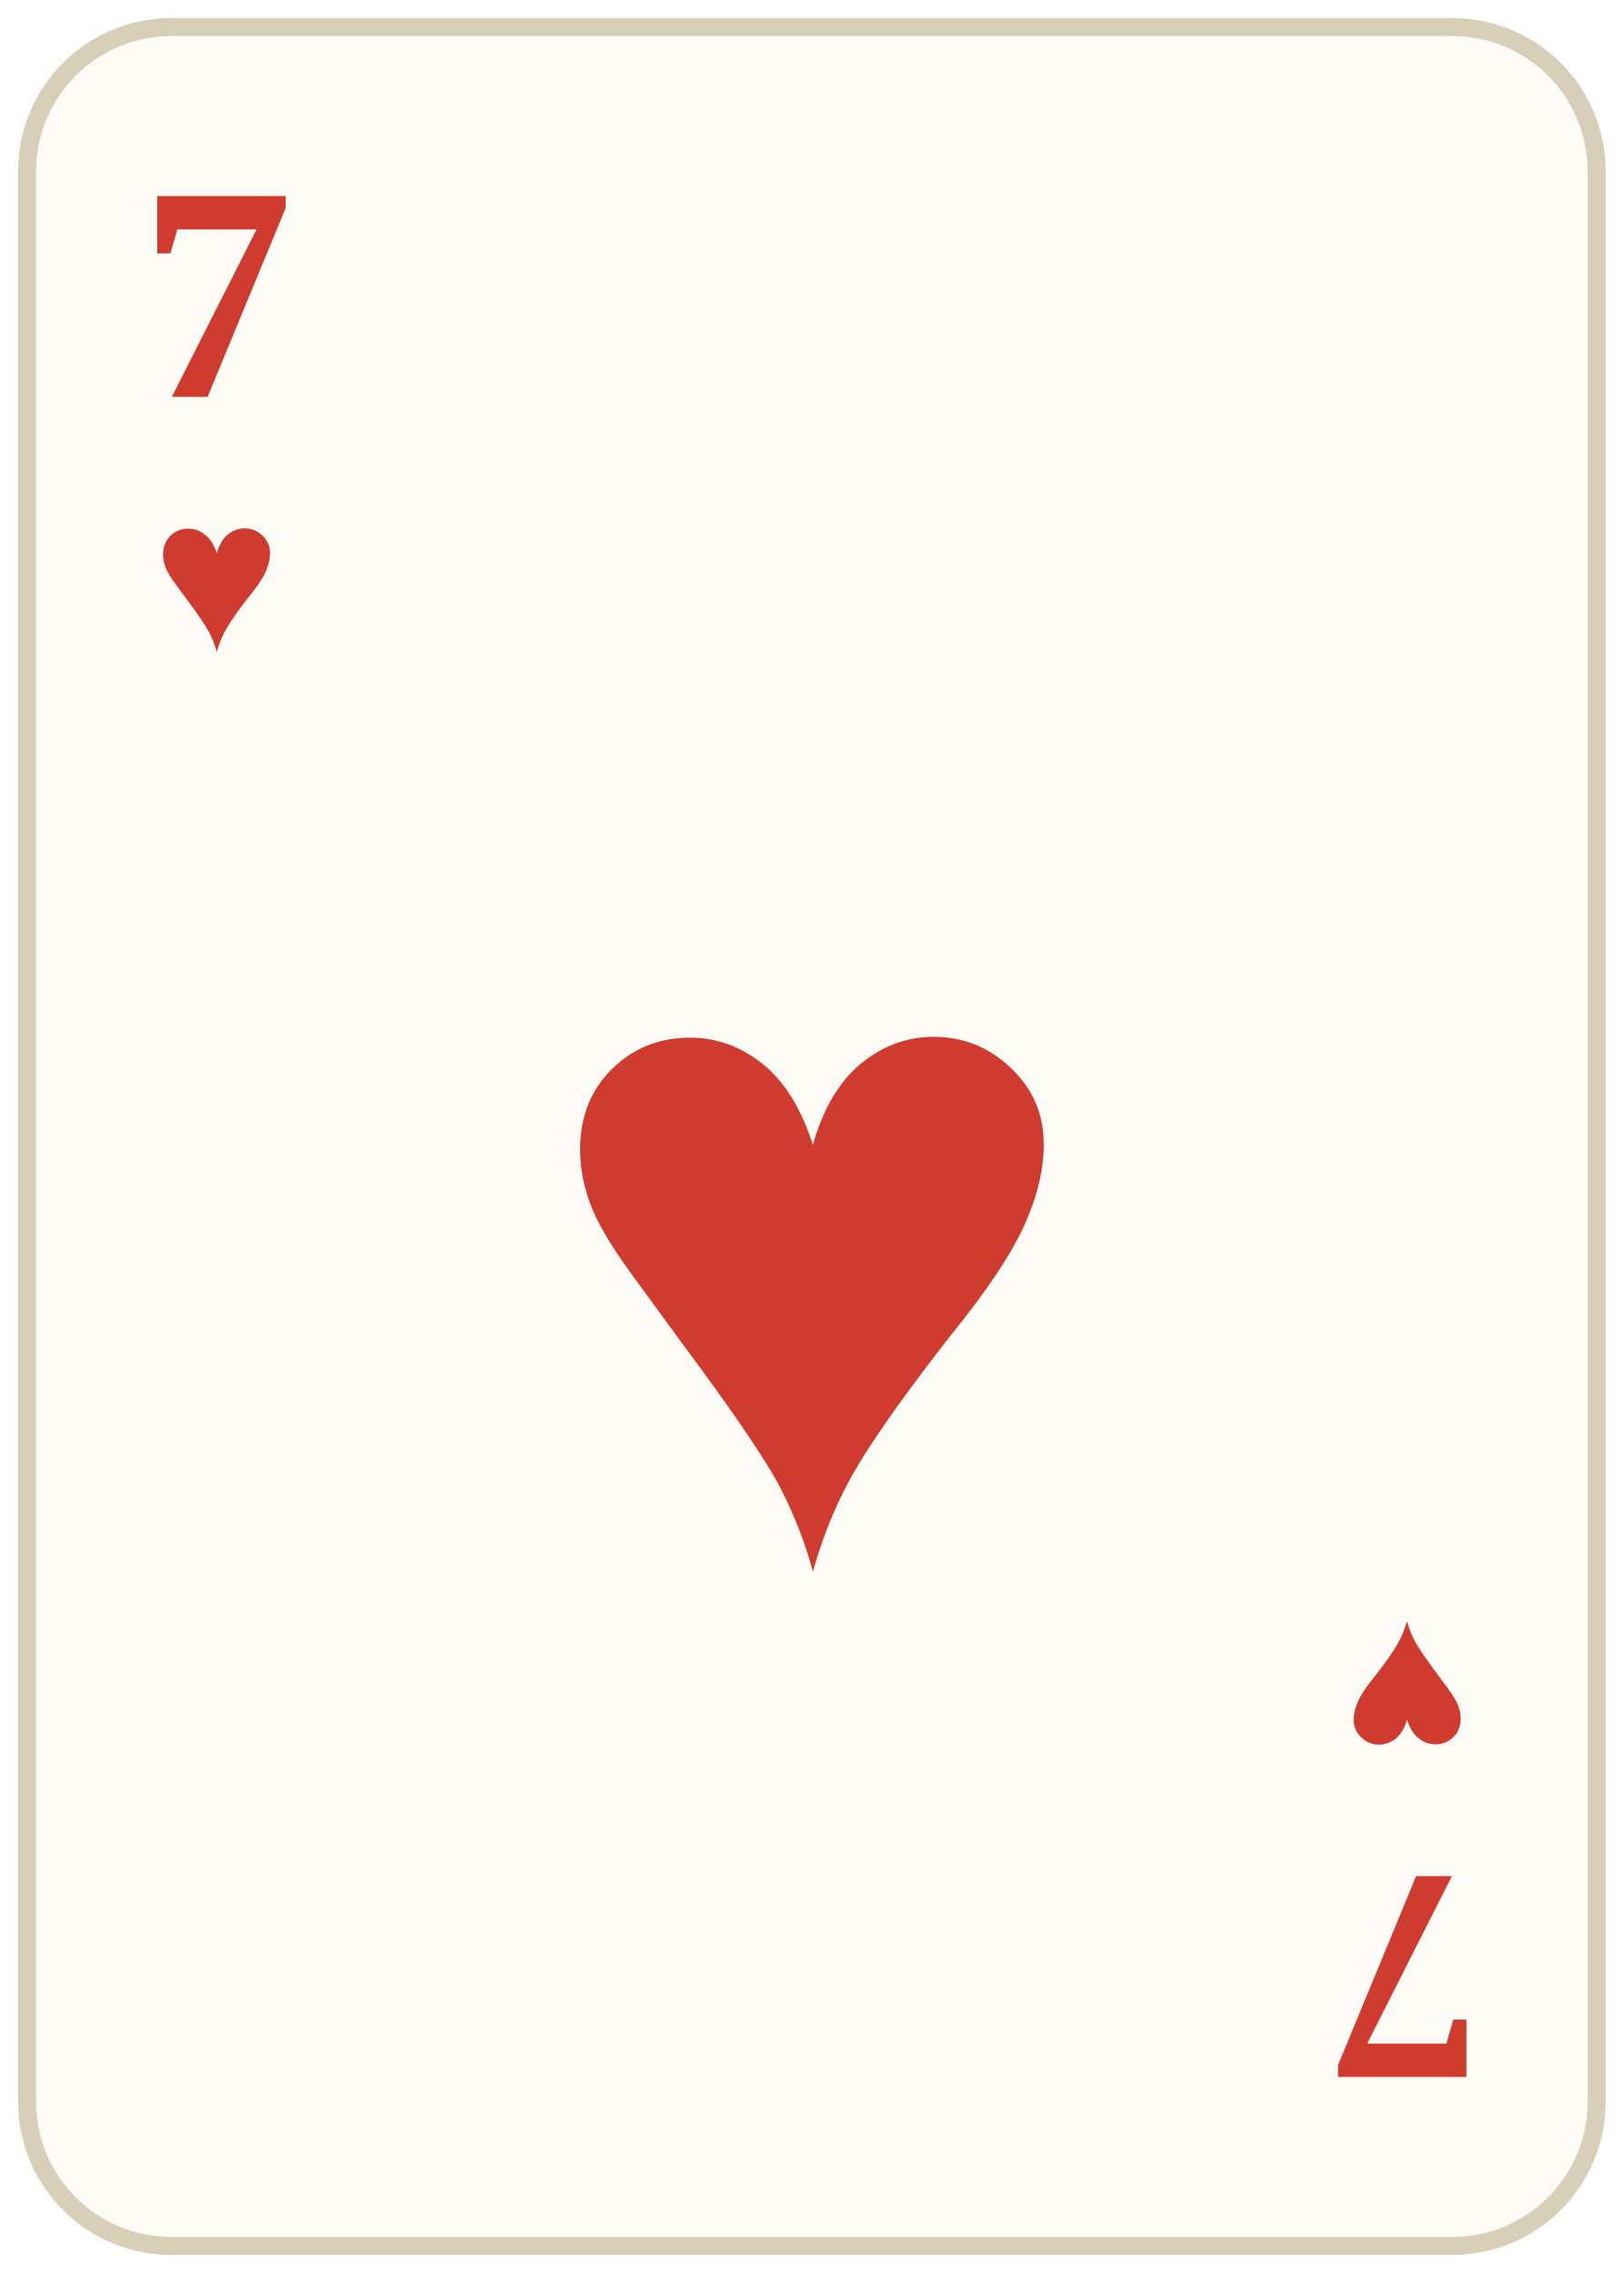
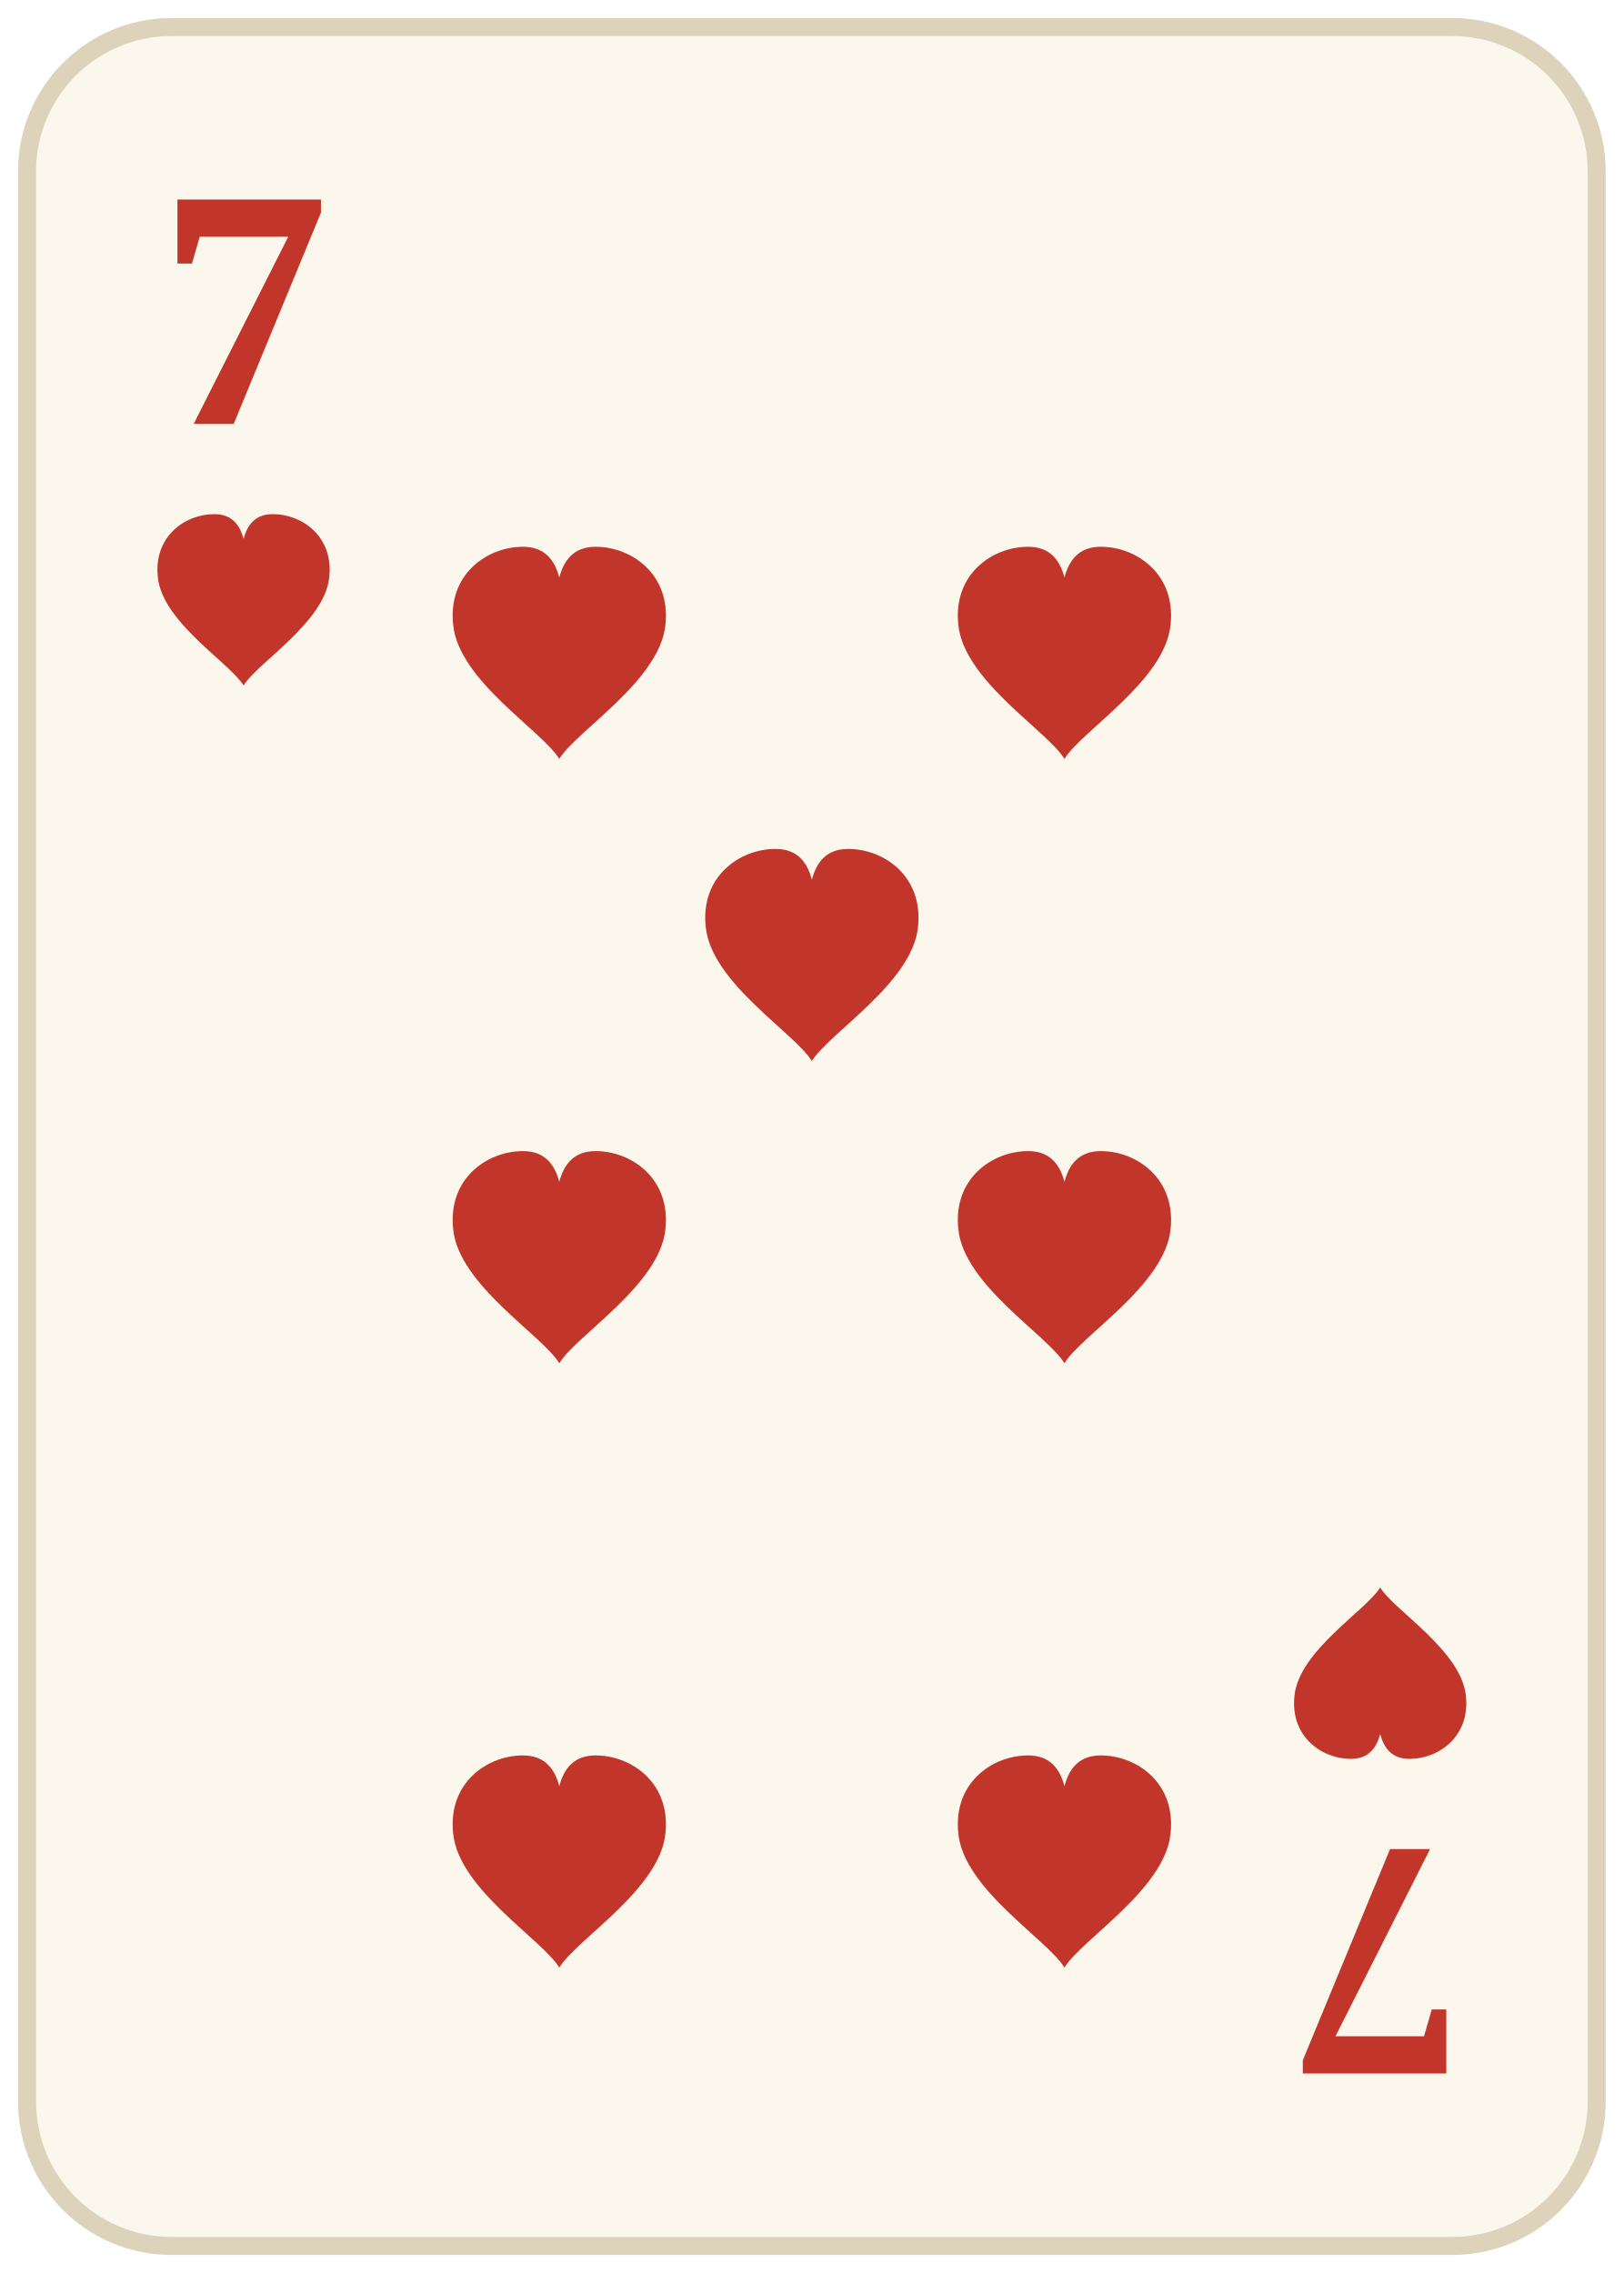
<svg xmlns="http://www.w3.org/2000/svg" viewBox="0 0 180 252" width="180" height="252">
-   <rect x="3" y="3" width="174" height="246" rx="16" fill="#fdfbf5" stroke="#d8cfb8" stroke-width="2" />
-   <g fill="#cf3b2e" font-family="Georgia, 'Times New Roman', serif" font-weight="700">
-     <g>
-       <text x="24" y="44" font-size="34" text-anchor="middle">7</text>
-       <text x="24" y="72" font-size="24" text-anchor="middle">♥</text>
+   <rect x="3" y="3" width="174" height="246" rx="16" fill="#fbf7ec" stroke="#ddd3ba" stroke-width="2" />
+   <g transform="translate(27 47)">
+     <text x="0" y="0" font-family="Georgia, 'Times New Roman', serif" font-weight="700" font-size="38" text-anchor="middle" fill="#c2352b">7</text>
+     <g transform="translate(0.00 20.00) scale(0.5)" fill="#c2352b">
+       <path d="M0 18 C-3 13 -18 4 -19 -6 C-20 -15 -13 -20 -6.5 -20 C-2.5 -20 -0.8 -17.5 0 -14.5 C0.8 -17.5 2.5 -20 6.5 -20 C13 -20 20 -15 19 -6 C18 4 3 13 0 18 Z" />
    </g>
-     <g transform="rotate(180 90 126)">
-       <text x="24" y="44" font-size="34" text-anchor="middle">7</text>
-       <text x="24" y="72" font-size="24" text-anchor="middle">♥</text>
+   </g>
+   <g transform="translate(153 205) rotate(180)">
+     <text x="0" y="0" font-family="Georgia, 'Times New Roman', serif" font-weight="700" font-size="38" text-anchor="middle" fill="#c2352b">7</text>
+     <g transform="translate(0.00 20.00) scale(0.5)" fill="#c2352b">
+       <path d="M0 18 C-3 13 -18 4 -19 -6 C-20 -15 -13 -20 -6.5 -20 C-2.5 -20 -0.8 -17.5 0 -14.5 C0.8 -17.5 2.5 -20 6.5 -20 C13 -20 20 -15 19 -6 C18 4 3 13 0 18 Z" />
    </g>
-     <text x="90" y="138" font-size="104" text-anchor="middle" dominant-baseline="central">♥</text>
+   </g>
+   <g transform="translate(62.00 73.00) scale(0.61905)" fill="#c2352b">
+     <path d="M0 18 C-3 13 -18 4 -19 -6 C-20 -15 -13 -20 -6.5 -20 C-2.5 -20 -0.8 -17.5 0 -14.5 C0.8 -17.5 2.5 -20 6.5 -20 C13 -20 20 -15 19 -6 C18 4 3 13 0 18 Z" />
+   </g>
+   <g transform="translate(118.00 73.00) scale(0.61905)" fill="#c2352b">
+     <path d="M0 18 C-3 13 -18 4 -19 -6 C-20 -15 -13 -20 -6.5 -20 C-2.5 -20 -0.8 -17.5 0 -14.5 C0.8 -17.5 2.5 -20 6.5 -20 C13 -20 20 -15 19 -6 C18 4 3 13 0 18 Z" />
+   </g>
+   <g transform="translate(90.00 106.50) scale(0.61905)" fill="#c2352b">
+     <path d="M0 18 C-3 13 -18 4 -19 -6 C-20 -15 -13 -20 -6.5 -20 C-2.5 -20 -0.8 -17.5 0 -14.5 C0.8 -17.5 2.5 -20 6.5 -20 C13 -20 20 -15 19 -6 C18 4 3 13 0 18 Z" />
+   </g>
+   <g transform="translate(62.00 140.00) scale(0.61905)" fill="#c2352b">
+     <path d="M0 18 C-3 13 -18 4 -19 -6 C-20 -15 -13 -20 -6.5 -20 C-2.5 -20 -0.8 -17.5 0 -14.5 C0.8 -17.5 2.5 -20 6.5 -20 C13 -20 20 -15 19 -6 C18 4 3 13 0 18 Z" />
+   </g>
+   <g transform="translate(118.00 140.00) scale(0.61905)" fill="#c2352b">
+     <path d="M0 18 C-3 13 -18 4 -19 -6 C-20 -15 -13 -20 -6.5 -20 C-2.5 -20 -0.8 -17.5 0 -14.5 C0.8 -17.5 2.5 -20 6.5 -20 C13 -20 20 -15 19 -6 C18 4 3 13 0 18 Z" />
+   </g>
+   <g transform="translate(62.00 207.00) scale(0.61905)" fill="#c2352b">
+     <path d="M0 18 C-3 13 -18 4 -19 -6 C-20 -15 -13 -20 -6.5 -20 C-2.5 -20 -0.8 -17.5 0 -14.5 C0.8 -17.5 2.5 -20 6.5 -20 C13 -20 20 -15 19 -6 C18 4 3 13 0 18 Z" />
+   </g>
+   <g transform="translate(118.00 207.00) scale(0.61905)" fill="#c2352b">
+     <path d="M0 18 C-3 13 -18 4 -19 -6 C-20 -15 -13 -20 -6.5 -20 C-2.5 -20 -0.8 -17.5 0 -14.5 C0.8 -17.5 2.5 -20 6.5 -20 C13 -20 20 -15 19 -6 C18 4 3 13 0 18 Z" />
  </g>
</svg>
